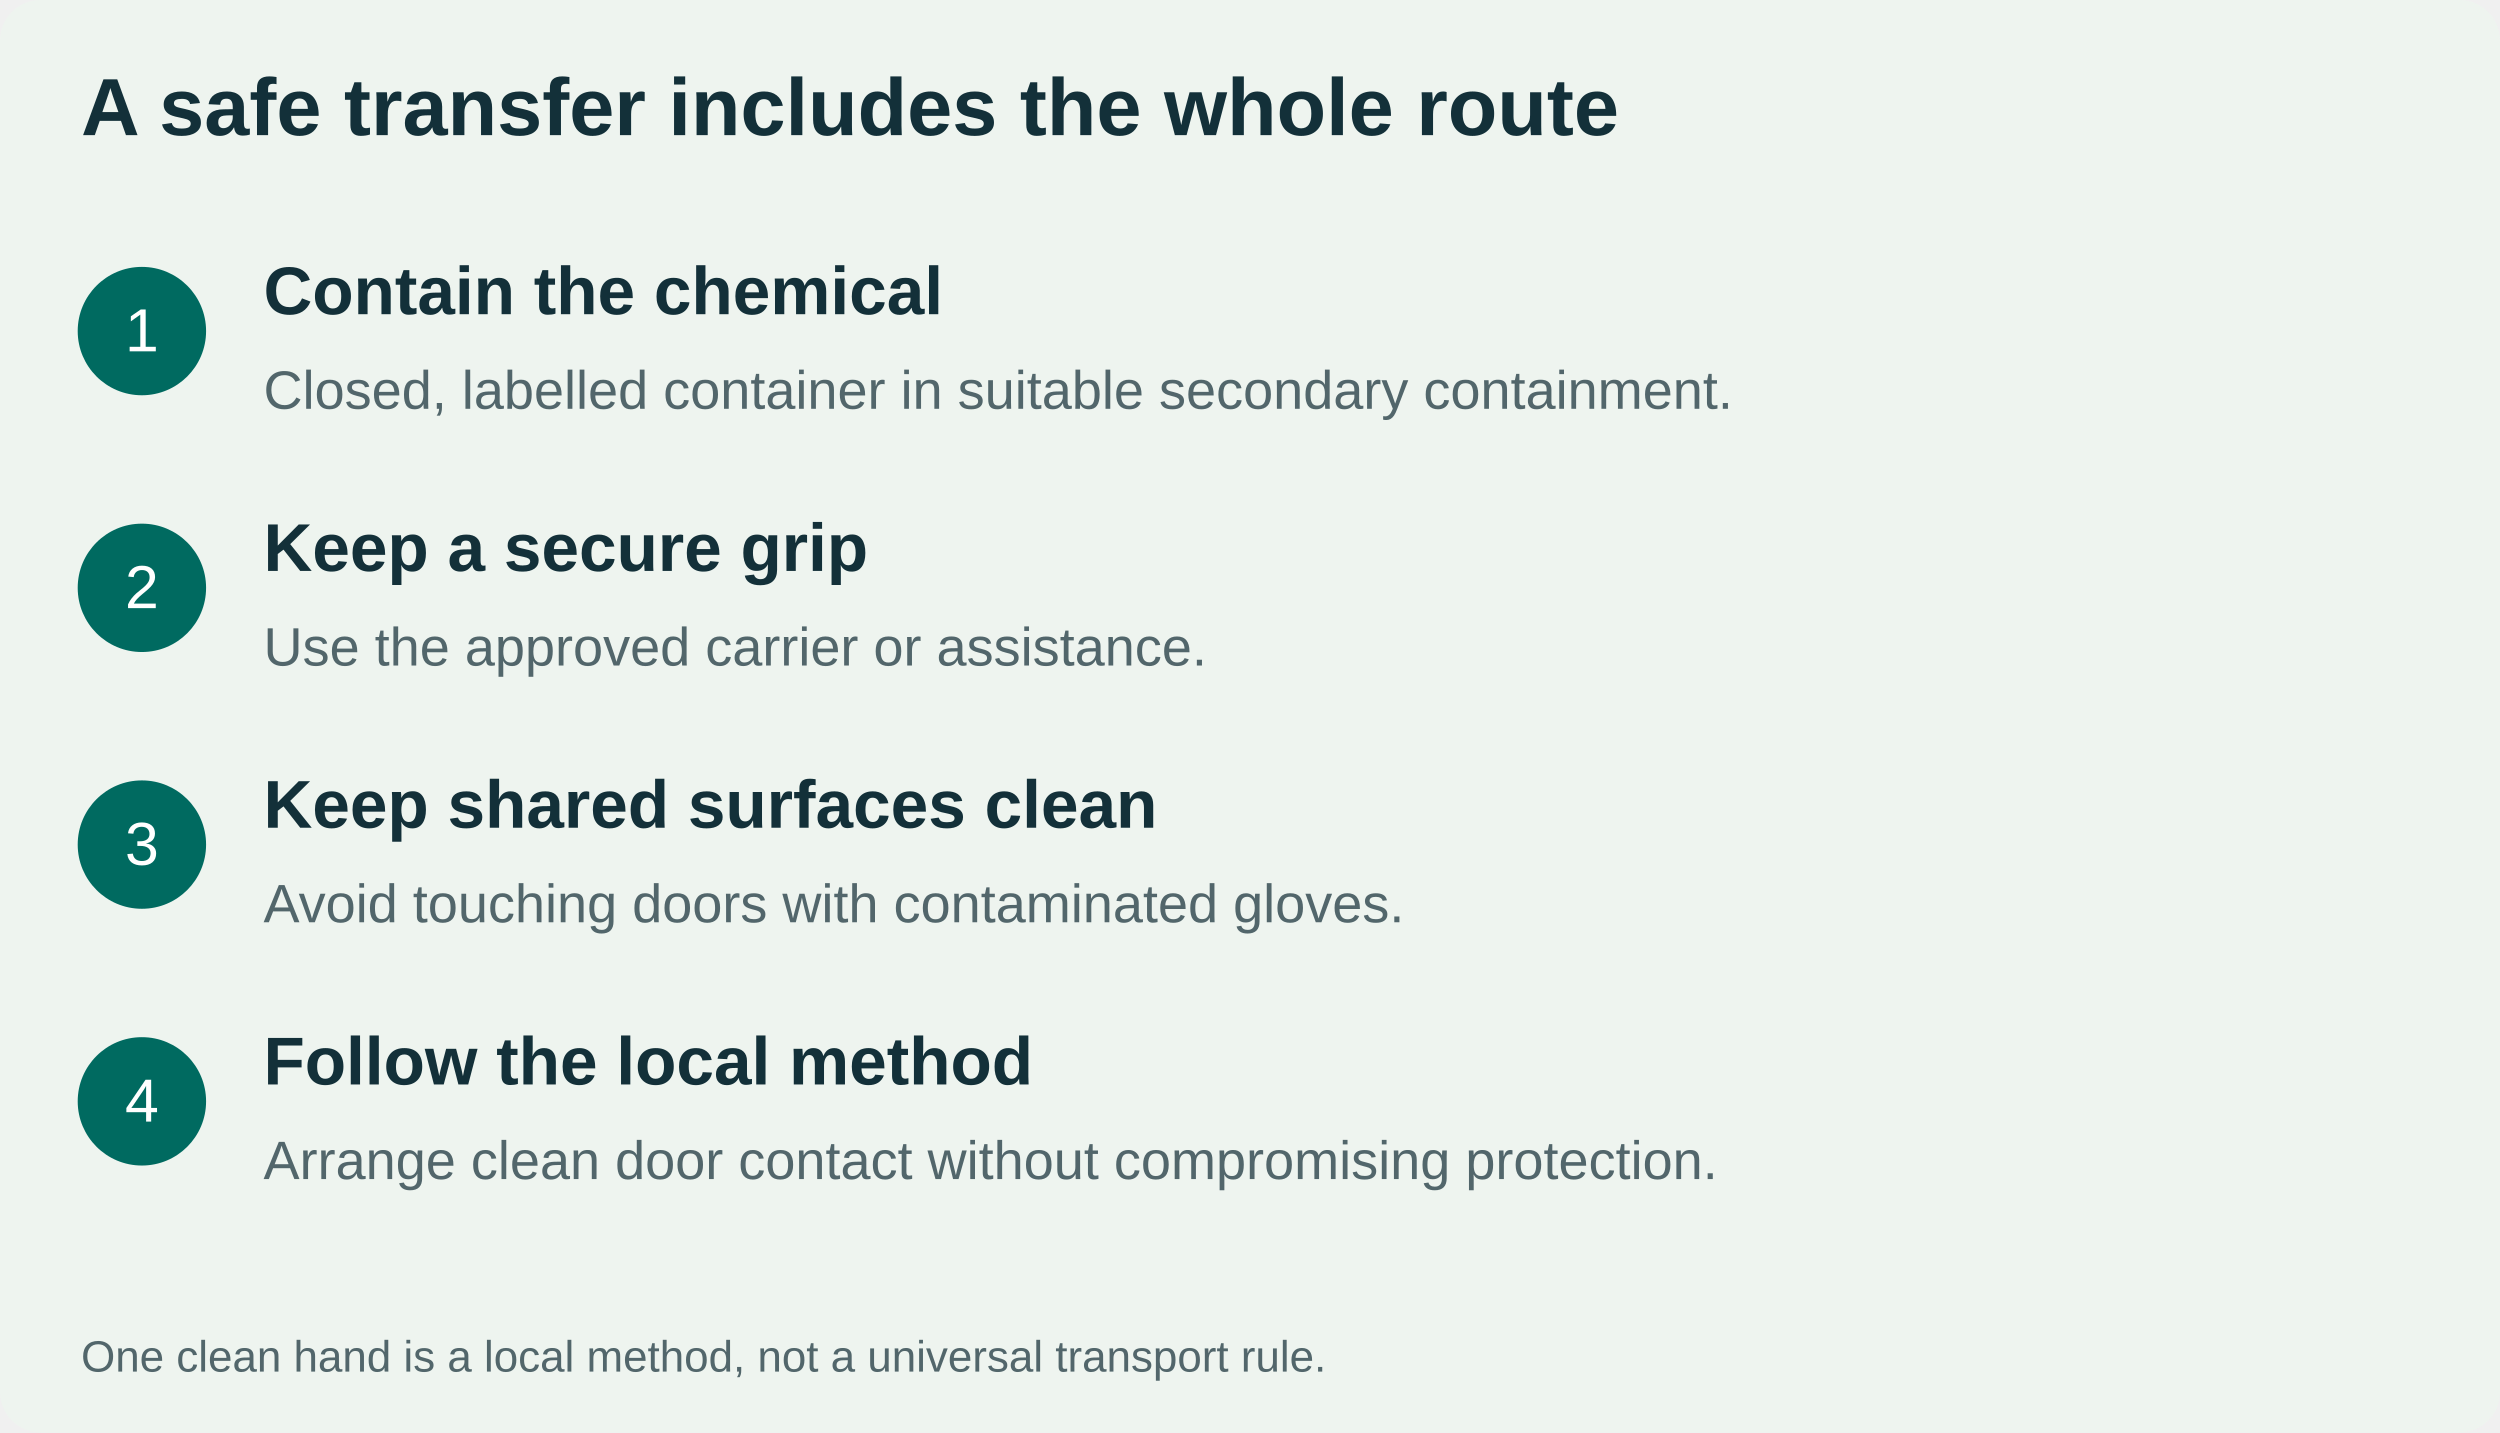
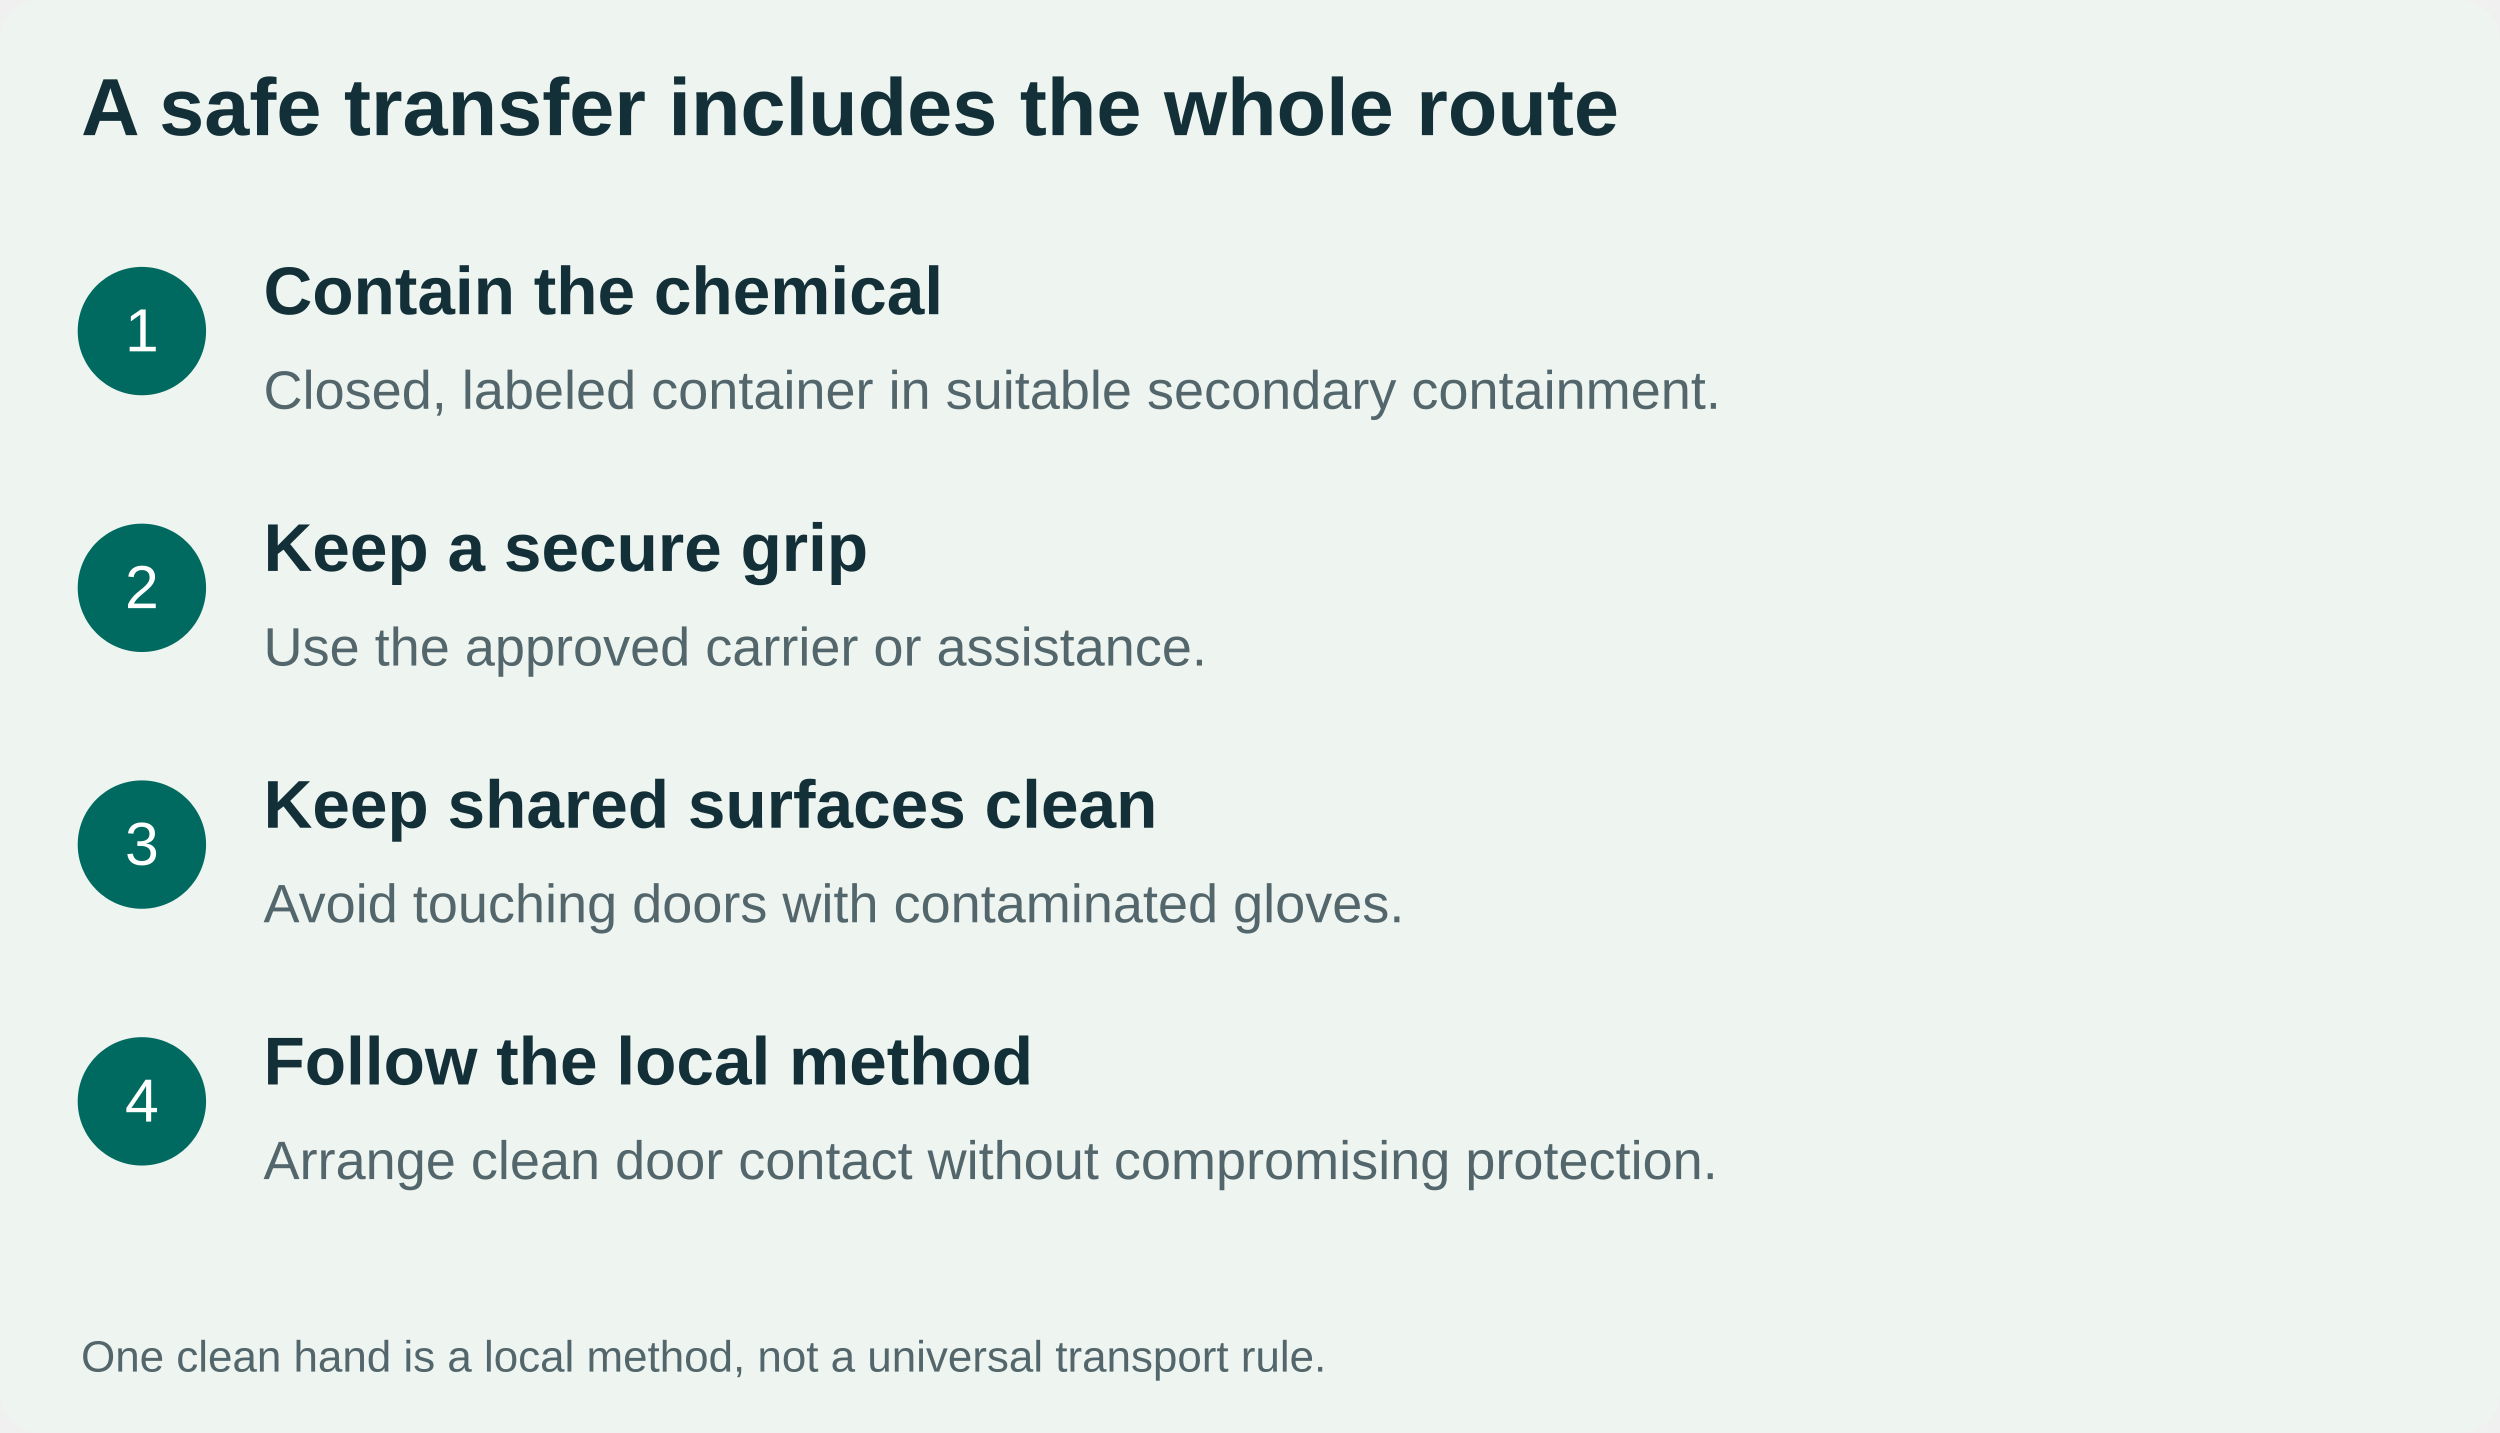
<svg xmlns="http://www.w3.org/2000/svg" viewBox="0 0 740 424" role="img" aria-labelledby="title desc">
  <rect width="740" height="424" rx="12" fill="#eef4ef" />
  <g font-family="Arial,sans-serif" fill="#133039">
    <text x="24" y="40" font-size="24" font-weight="bold">A safe transfer includes the whole route</text>
    <circle cx="42" cy="98" r="19" fill="#006a60" />
    <text x="42" y="104" text-anchor="middle" fill="white" font-size="18">1</text>
    <text x="78" y="93" font-size="20" font-weight="bold">Contain the chemical</text>
-     <text x="78" y="121" font-size="16" fill="#52666b">Closed, labelled container in suitable secondary containment.</text>
+     <text x="78" y="121" font-size="16" fill="#52666b">Closed, labeled container in suitable secondary containment.</text>
    <circle cx="42" cy="174" r="19" fill="#006a60" />
    <text x="42" y="180" text-anchor="middle" fill="white" font-size="18">2</text>
    <text x="78" y="169" font-size="20" font-weight="bold">Keep a secure grip</text>
    <text x="78" y="197" font-size="16" fill="#52666b">Use the approved carrier or assistance.</text>
    <circle cx="42" cy="250" r="19" fill="#006a60" />
    <text x="42" y="256" text-anchor="middle" fill="white" font-size="18">3</text>
    <text x="78" y="245" font-size="20" font-weight="bold">Keep shared surfaces clean</text>
    <text x="78" y="273" font-size="16" fill="#52666b">Avoid touching doors with contaminated gloves.</text>
    <circle cx="42" cy="326" r="19" fill="#006a60" />
    <text x="42" y="332" text-anchor="middle" fill="white" font-size="18">4</text>
    <text x="78" y="321" font-size="20" font-weight="bold">Follow the local method</text>
    <text x="78" y="349" font-size="16" fill="#52666b">Arrange clean door contact without compromising protection.</text>
    <text x="24" y="406" font-size="13" fill="#52666b">One clean hand is a local method, not a universal transport rule.</text>
  </g>
</svg>
